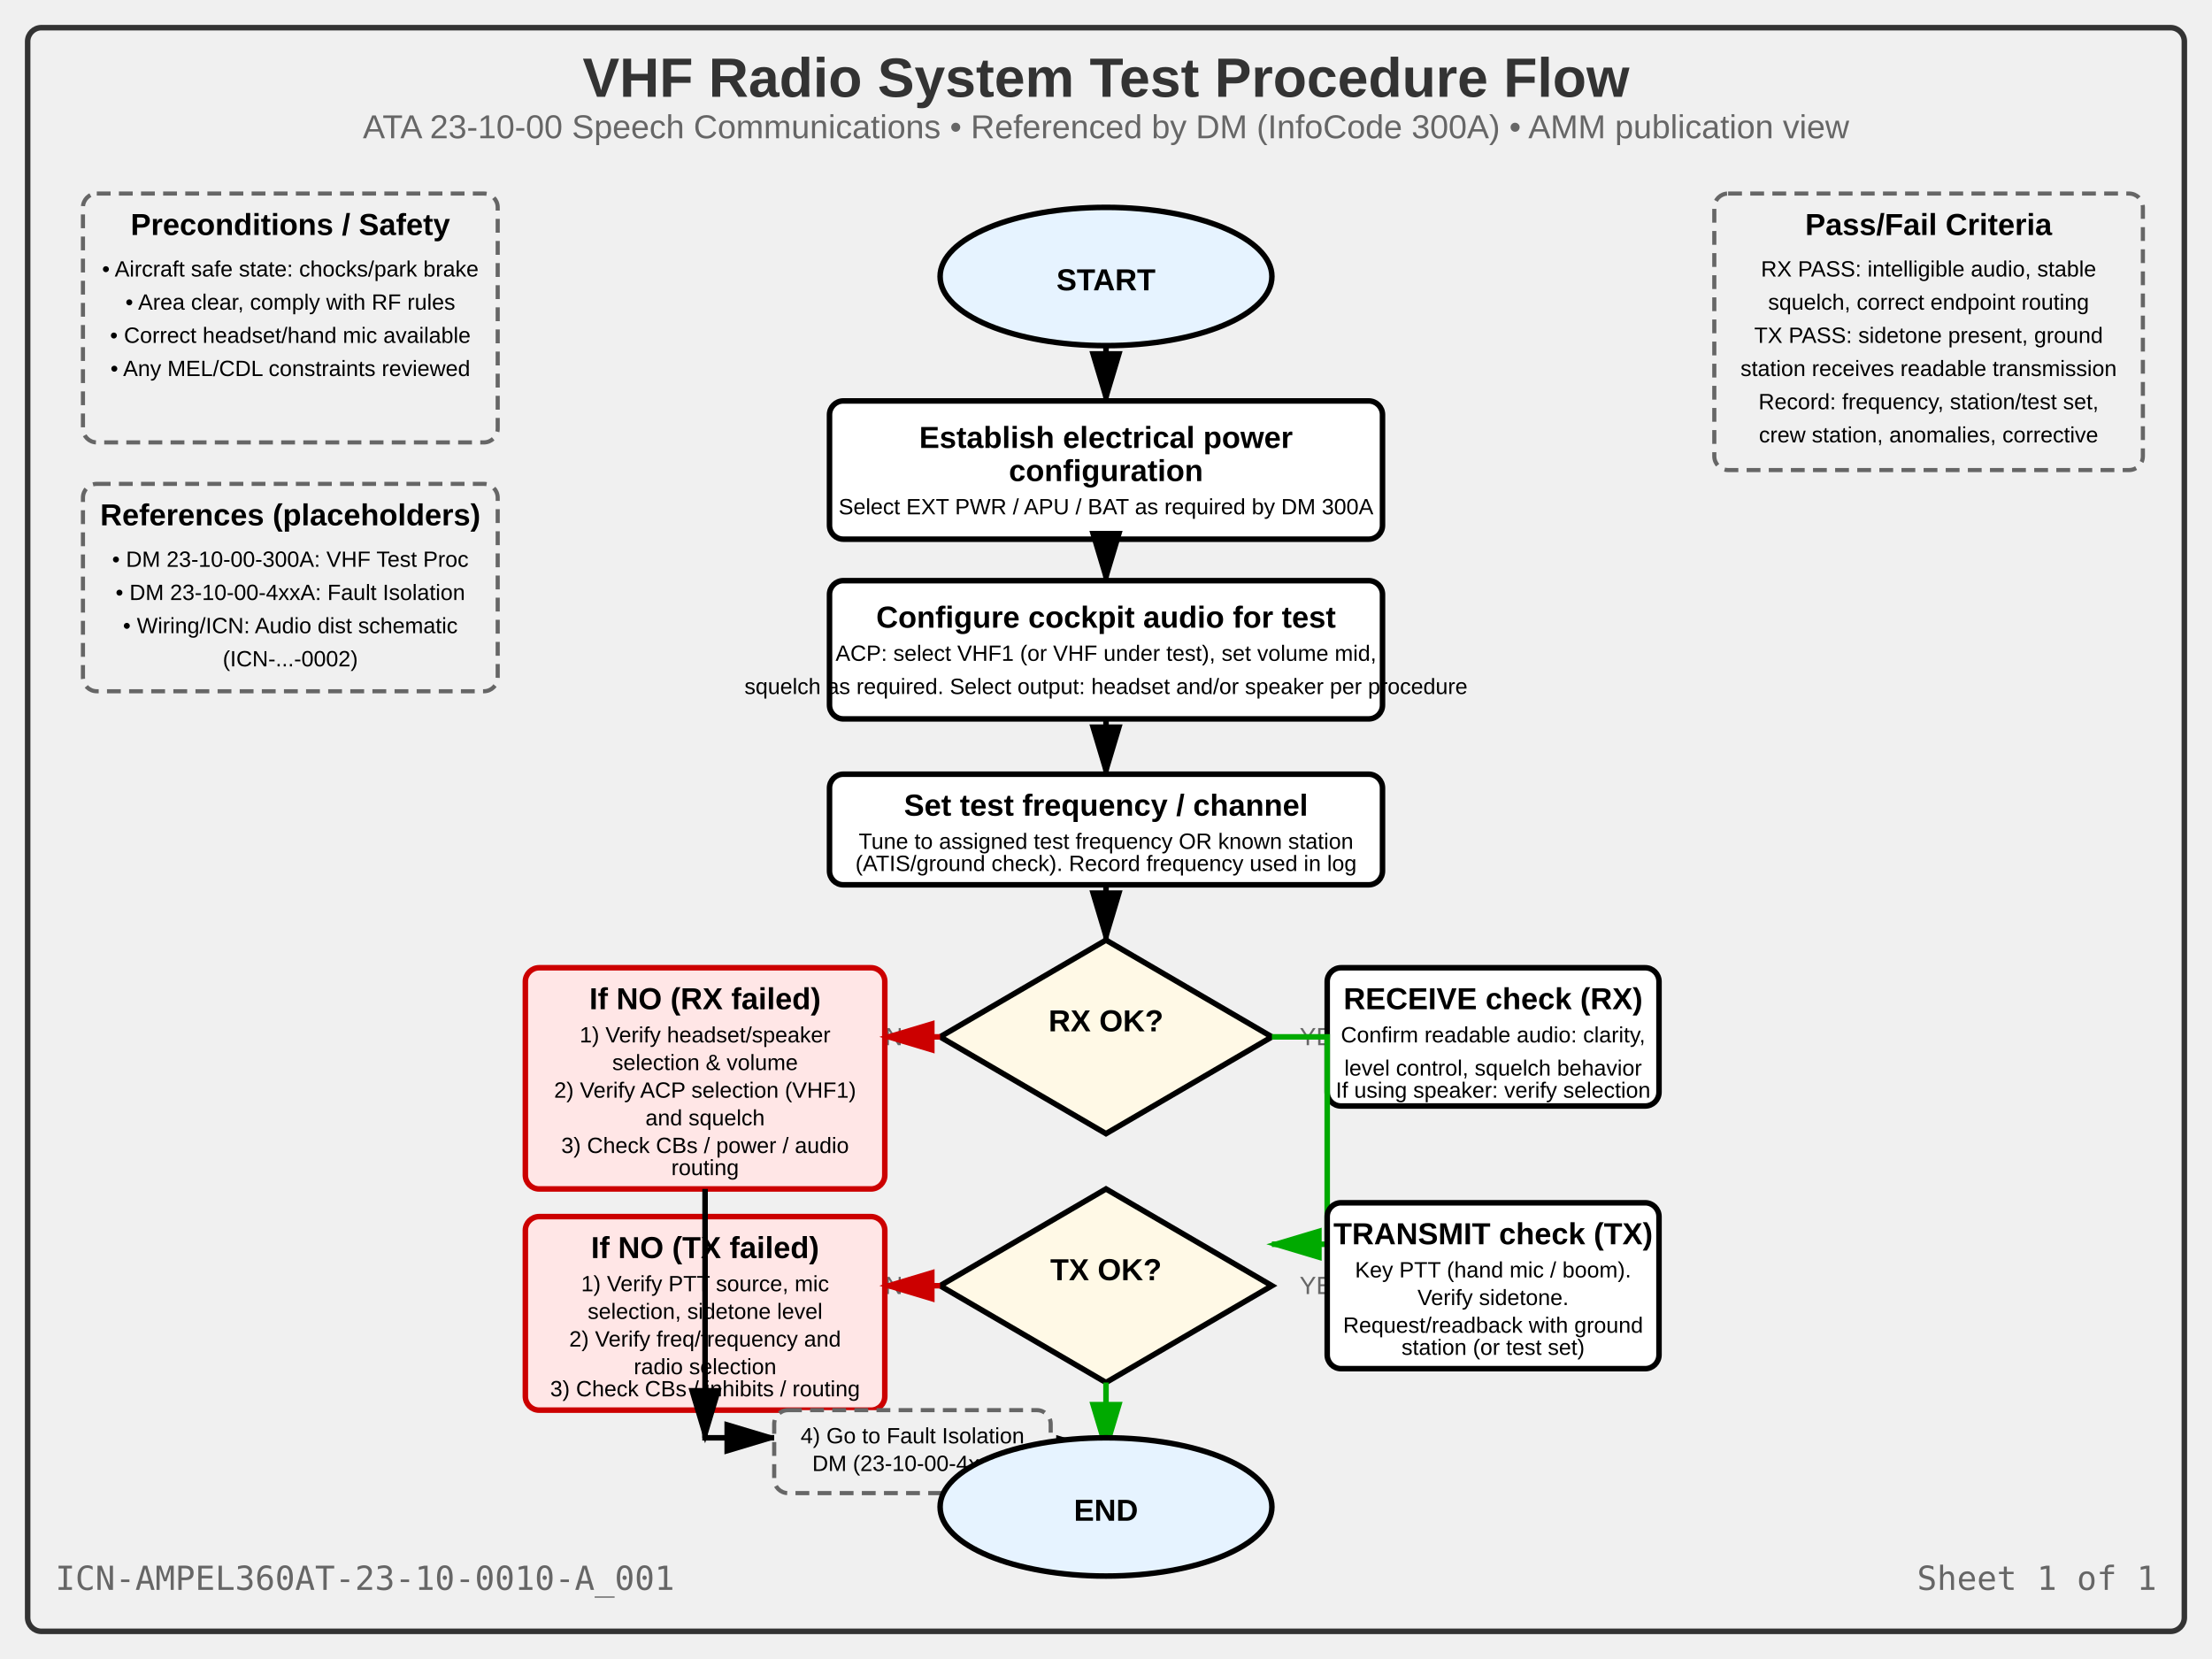
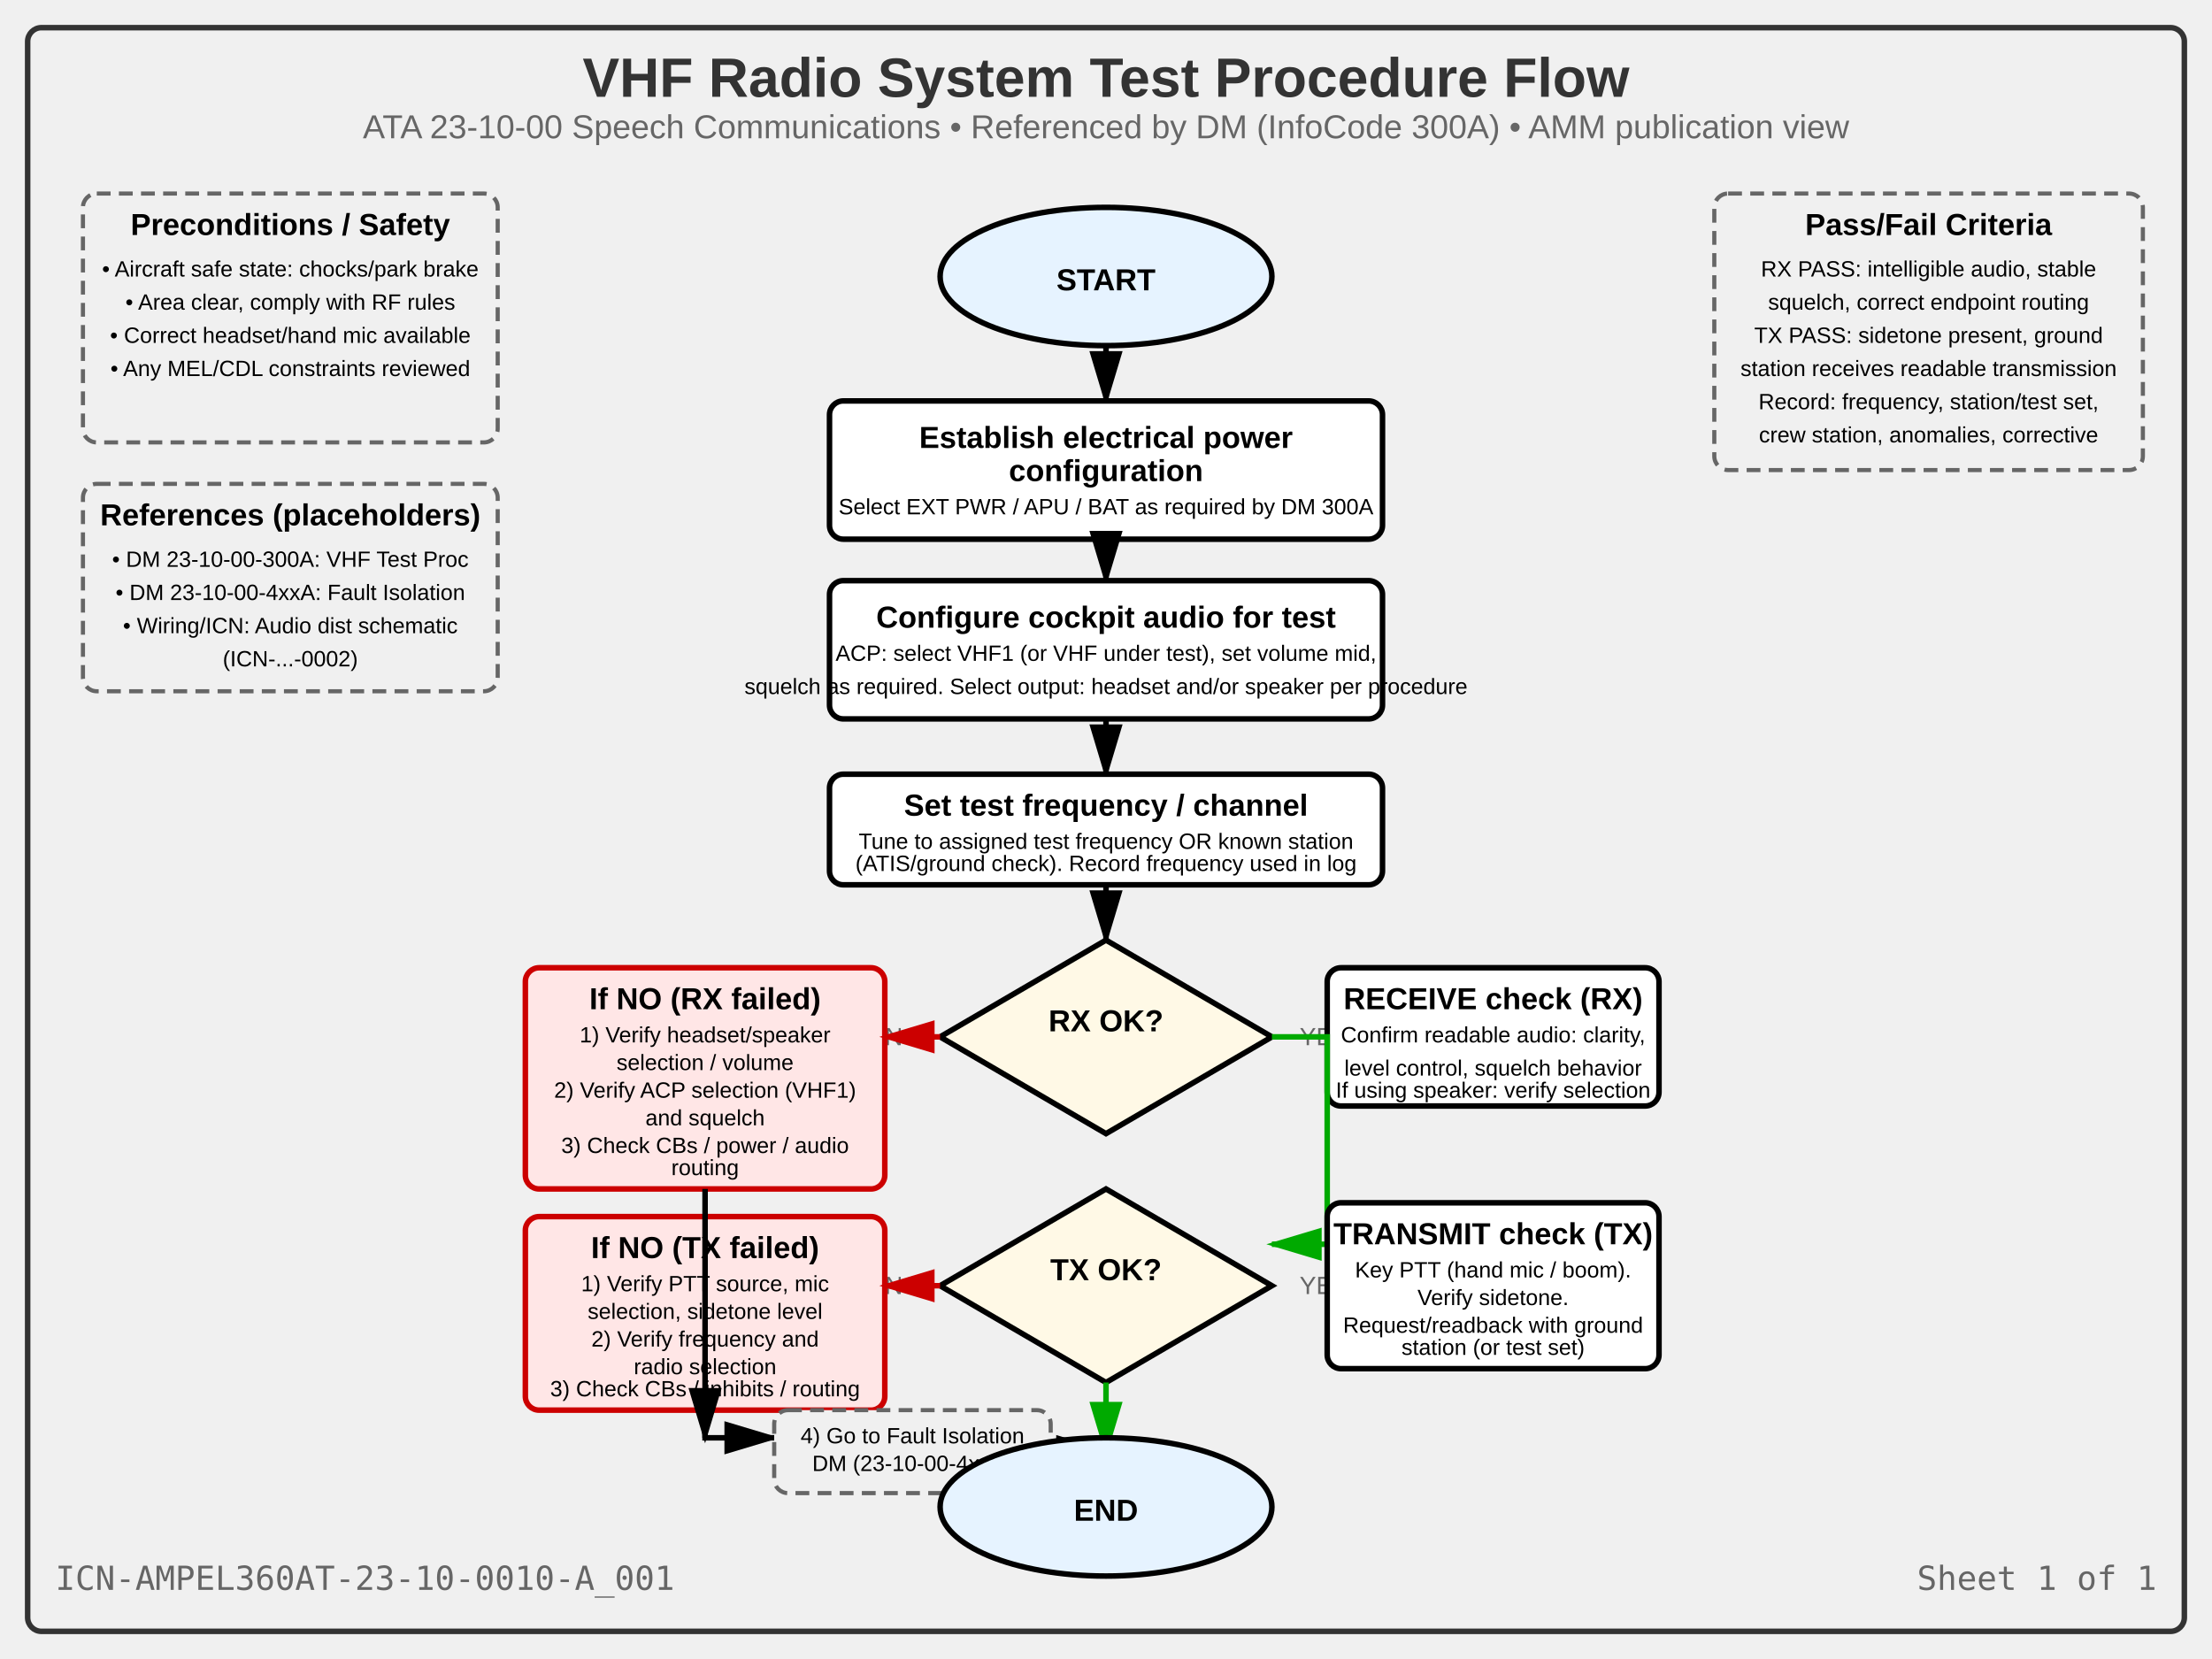
<svg xmlns="http://www.w3.org/2000/svg" viewBox="0 0 800 600" width="800" height="600">
  <defs>
    <style type="text/css">
      .border { fill: none; stroke: #333333; stroke-width: 2; }
      .title-text { font-family: Arial, sans-serif; font-size: 20px; font-weight: bold; fill: #333333; }
      .subtitle-text { font-family: Arial, sans-serif; font-size: 12px; fill: #666666; }
      .icn-label { font-family: monospace; font-size: 12px; fill: #666666; }
      
      /* Flowchart elements */
      .flow-box { fill: #ffffff; stroke: #000000; stroke-width: 2; }
      .flow-start-end { fill: #e6f3ff; stroke: #000000; stroke-width: 2; }
      .flow-decision { fill: #fff9e6; stroke: #000000; stroke-width: 2; }
      .flow-reference { fill: #f0f0f0; stroke: #666666; stroke-width: 1.5; stroke-dasharray: 5,3; }
      .flow-failure { fill: #ffe6e6; stroke: #cc0000; stroke-width: 2; }
      .flow-text { font-family: Arial, sans-serif; font-size: 10px; fill: #000000; text-anchor: middle; }
      .flow-text-small { font-family: Arial, sans-serif; font-size: 8px; fill: #000000; text-anchor: middle; }
      .flow-text-bold { font-family: Arial, sans-serif; font-size: 11px; font-weight: bold; fill: #000000; text-anchor: middle; }
      .flow-arrow { fill: none; stroke: #000000; stroke-width: 2; marker-end: url(#arrowhead); }
      .flow-arrow-no { fill: none; stroke: #cc0000; stroke-width: 2; marker-end: url(#arrowhead-no); }
      .flow-arrow-yes { fill: none; stroke: #00aa00; stroke-width: 2; marker-end: url(#arrowhead-yes); }
      .label-text { font-family: Arial, sans-serif; font-size: 9px; fill: #666666; }
    </style>
    <marker id="arrowhead" markerWidth="10" markerHeight="10" refX="9" refY="3" orient="auto">
      <polygon points="0 0, 10 3, 0 6" fill="#000000" />
    </marker>
    <marker id="arrowhead-no" markerWidth="10" markerHeight="10" refX="9" refY="3" orient="auto">
      <polygon points="0 0, 10 3, 0 6" fill="#cc0000" />
    </marker>
    <marker id="arrowhead-yes" markerWidth="10" markerHeight="10" refX="9" refY="3" orient="auto">
      <polygon points="0 0, 10 3, 0 6" fill="#00aa00" />
    </marker>
  </defs>
  <rect class="border" x="10" y="10" width="780" height="580" rx="5" ry="5" />
  <text class="title-text" x="400" y="35" text-anchor="middle">VHF Radio System Test Procedure Flow</text>
  <text class="subtitle-text" x="400" y="50" text-anchor="middle">ATA 23-10-00 Speech Communications • Referenced by DM (InfoCode 300A) • AMM publication view</text>
  <g id="preconditions">
    <rect class="flow-reference" x="30" y="70" width="150" height="90" rx="5" />
    <text class="flow-text-bold" x="105" y="85">Preconditions / Safety</text>
    <text class="flow-text-small" x="105" y="100">• Aircraft safe state: chocks/park brake</text>
    <text class="flow-text-small" x="105" y="112">• Area clear, comply with RF rules</text>
    <text class="flow-text-small" x="105" y="124">• Correct headset/hand mic available</text>
    <text class="flow-text-small" x="105" y="136">• Any MEL/CDL constraints reviewed</text>
  </g>
  <g id="references">
    <rect class="flow-reference" x="30" y="175" width="150" height="75" rx="5" />
    <text class="flow-text-bold" x="105" y="190">References (placeholders)</text>
    <text class="flow-text-small" x="105" y="205">• DM 23-10-00-300A: VHF Test Proc</text>
    <text class="flow-text-small" x="105" y="217">• DM 23-10-00-4xxA: Fault Isolation</text>
    <text class="flow-text-small" x="105" y="229">• Wiring/ICN: Audio dist schematic</text>
    <text class="flow-text-small" x="105" y="241">(ICN-...-0002)</text>
  </g>
  <g id="pass-fail">
    <rect class="flow-reference" x="620" y="70" width="155" height="100" rx="5" />
    <text class="flow-text-bold" x="697.5" y="85">Pass/Fail Criteria</text>
    <text class="flow-text-small" x="697.5" y="100">RX PASS: intelligible audio, stable</text>
    <text class="flow-text-small" x="697.5" y="112">squelch, correct endpoint routing</text>
    <text class="flow-text-small" x="697.5" y="124">TX PASS: sidetone present, ground</text>
    <text class="flow-text-small" x="697.5" y="136">station receives readable transmission</text>
    <text class="flow-text-small" x="697.5" y="148">Record: frequency, station/test set,</text>
    <text class="flow-text-small" x="697.5" y="160">crew station, anomalies, corrective</text>
  </g>
  <g id="start">
    <ellipse class="flow-start-end" cx="400" cy="100" rx="60" ry="25" />
    <text class="flow-text-bold" x="400" y="105">START</text>
  </g>
  <path class="flow-arrow" d="M 400 125 L 400 145" />
  <g id="step1">
    <rect class="flow-box" x="300" y="145" width="200" height="50" rx="5" />
    <text class="flow-text-bold" x="400" y="162">Establish electrical power</text>
    <text class="flow-text-bold" x="400" y="174">configuration</text>
    <text class="flow-text-small" x="400" y="186">Select EXT PWR / APU / BAT as required by DM 300A</text>
  </g>
  <path class="flow-arrow" d="M 400 195 L 400 210" />
  <g id="step2">
    <rect class="flow-box" x="300" y="210" width="200" height="50" rx="5" />
    <text class="flow-text-bold" x="400" y="227">Configure cockpit audio for test</text>
    <text class="flow-text-small" x="400" y="239">ACP: select VHF1 (or VHF under test), set volume mid,</text>
    <text class="flow-text-small" x="400" y="251">squelch as required. Select output: headset and/or speaker per procedure</text>
  </g>
  <path class="flow-arrow" d="M 400 260 L 400 280" />
  <g id="step3">
    <rect class="flow-box" x="300" y="280" width="200" height="40" rx="5" />
    <text class="flow-text-bold" x="400" y="295">Set test frequency / channel</text>
    <text class="flow-text-small" x="400" y="307">Tune to assigned test frequency OR known station</text>
    <text class="flow-text-small" x="400" y="315">(ATIS/ground check). Record frequency used in log</text>
  </g>
  <path class="flow-arrow" d="M 400 320 L 400 340" />
  <g id="rx-decision">
    <polygon class="flow-decision" points="400,340 460,375 400,410 340,375" />
    <text class="flow-text-bold" x="400" y="373">RX OK?</text>
    <text class="label-text" x="470" y="378">YES</text>
    <text class="label-text" x="320" y="378">NO</text>
  </g>
  <g id="rx-check">
    <rect class="flow-box" x="480" y="350" width="120" height="50" rx="5" />
    <text class="flow-text-bold" x="540" y="365">RECEIVE check (RX)</text>
    <text class="flow-text-small" x="540" y="377">Confirm readable audio: clarity,</text>
    <text class="flow-text-small" x="540" y="389">level control, squelch behavior</text>
    <text class="flow-text-small" x="540" y="397">If using speaker: verify selection</text>
  </g>
  <g id="rx-failure">
    <rect class="flow-failure" x="190" y="350" width="130" height="80" rx="5" />
    <text class="flow-text-bold" x="255" y="365" fill="#cc0000">If NO (RX failed)</text>
    <text class="flow-text-small" x="255" y="377">1) Verify headset/speaker</text>
-     <text class="flow-text-small" x="255" y="387">selection &amp; volume</text>
+     <text class="flow-text-small" x="255" y="387">selection / volume</text>
    <text class="flow-text-small" x="255" y="397">2) Verify ACP selection (VHF1)</text>
    <text class="flow-text-small" x="255" y="407">and squelch</text>
    <text class="flow-text-small" x="255" y="417">3) Check CBs / power / audio</text>
    <text class="flow-text-small" x="255" y="425">routing</text>
  </g>
  <path class="flow-arrow-no" d="M 340 375 L 320 375" />
  <path class="flow-arrow-yes" d="M 460 375 L 480 375 L 480 450 L 460 450" />
  <g id="tx-decision">
    <polygon class="flow-decision" points="400,430 460,465 400,500 340,465" />
    <text class="flow-text-bold" x="400" y="463">TX OK?</text>
    <text class="label-text" x="470" y="468">YES</text>
    <text class="label-text" x="320" y="468">NO</text>
  </g>
  <g id="tx-check">
    <rect class="flow-box" x="480" y="435" width="120" height="60" rx="5" />
    <text class="flow-text-bold" x="540" y="450">TRANSMIT check (TX)</text>
    <text class="flow-text-small" x="540" y="462">Key PTT (hand mic / boom).</text>
    <text class="flow-text-small" x="540" y="472">Verify sidetone.</text>
    <text class="flow-text-small" x="540" y="482">Request/readback with ground</text>
    <text class="flow-text-small" x="540" y="490">station (or test set)</text>
  </g>
  <g id="tx-failure">
    <rect class="flow-failure" x="190" y="440" width="130" height="70" rx="5" />
    <text class="flow-text-bold" x="255" y="455" fill="#cc0000">If NO (TX failed)</text>
    <text class="flow-text-small" x="255" y="467">1) Verify PTT source, mic</text>
    <text class="flow-text-small" x="255" y="477">selection, sidetone level</text>
-     <text class="flow-text-small" x="255" y="487">2) Verify freq/frequency and</text>
+     <text class="flow-text-small" x="255" y="487">2) Verify frequency and</text>
    <text class="flow-text-small" x="255" y="497">radio selection</text>
    <text class="flow-text-small" x="255" y="505">3) Check CBs / inhibits / routing</text>
  </g>
  <path class="flow-arrow-no" d="M 340 465 L 320 465" />
  <path class="flow-arrow-yes" d="M 400 500 L 400 525" />
  <path class="flow-arrow" d="M 255 430 L 255 520 L 280 520" />
  <path class="flow-arrow" d="M 255 510 L 255 520" />
  <g id="fault-isolation">
    <rect class="flow-reference" x="280" y="510" width="100" height="30" rx="5" />
    <text class="flow-text-small" x="330" y="522">4) Go to Fault Isolation</text>
    <text class="flow-text-small" x="330" y="532">DM (23-10-00-4xxA)</text>
  </g>
  <path class="flow-arrow" d="M 380 525 L 400 525" />
  <g id="end">
    <ellipse class="flow-start-end" cx="400" cy="545" rx="60" ry="25" />
    <text class="flow-text-bold" x="400" y="550">END</text>
  </g>
  <text class="icn-label" x="20" y="575">ICN-AMPEL360AT-23-10-0010-A_001</text>
  <text class="icn-label" x="780" y="575" text-anchor="end">Sheet 1 of 1</text>
</svg>
